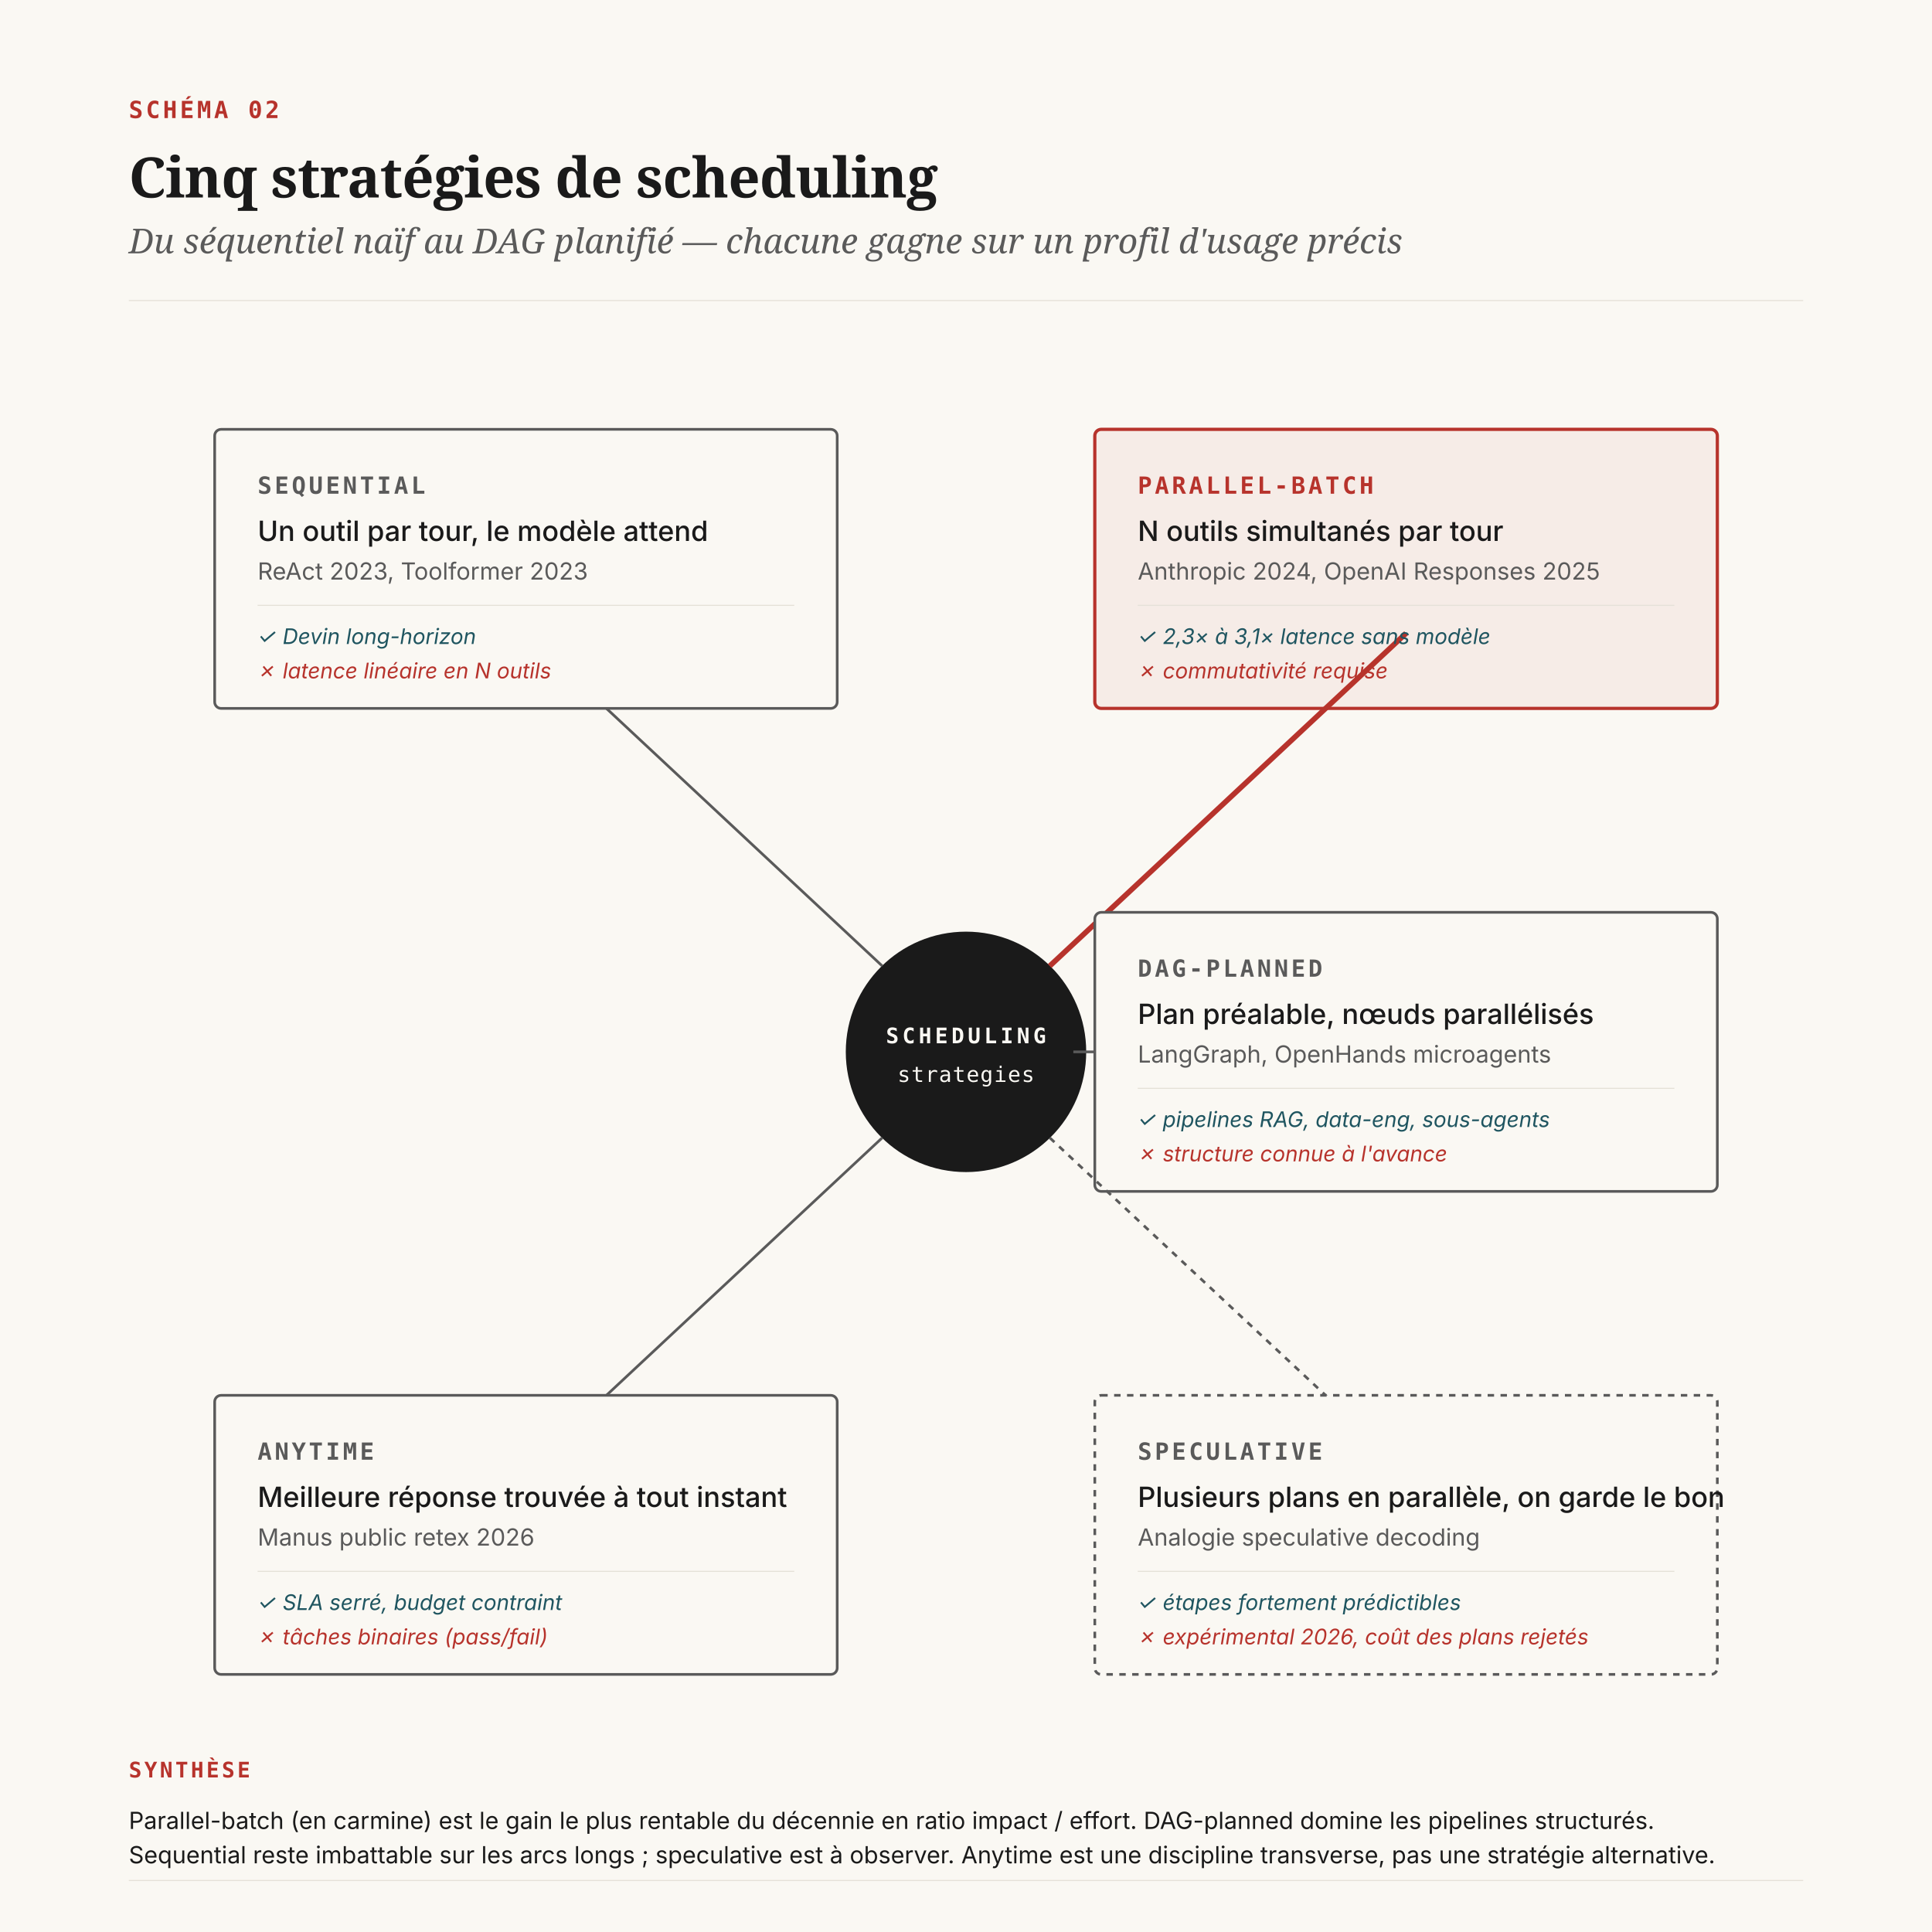
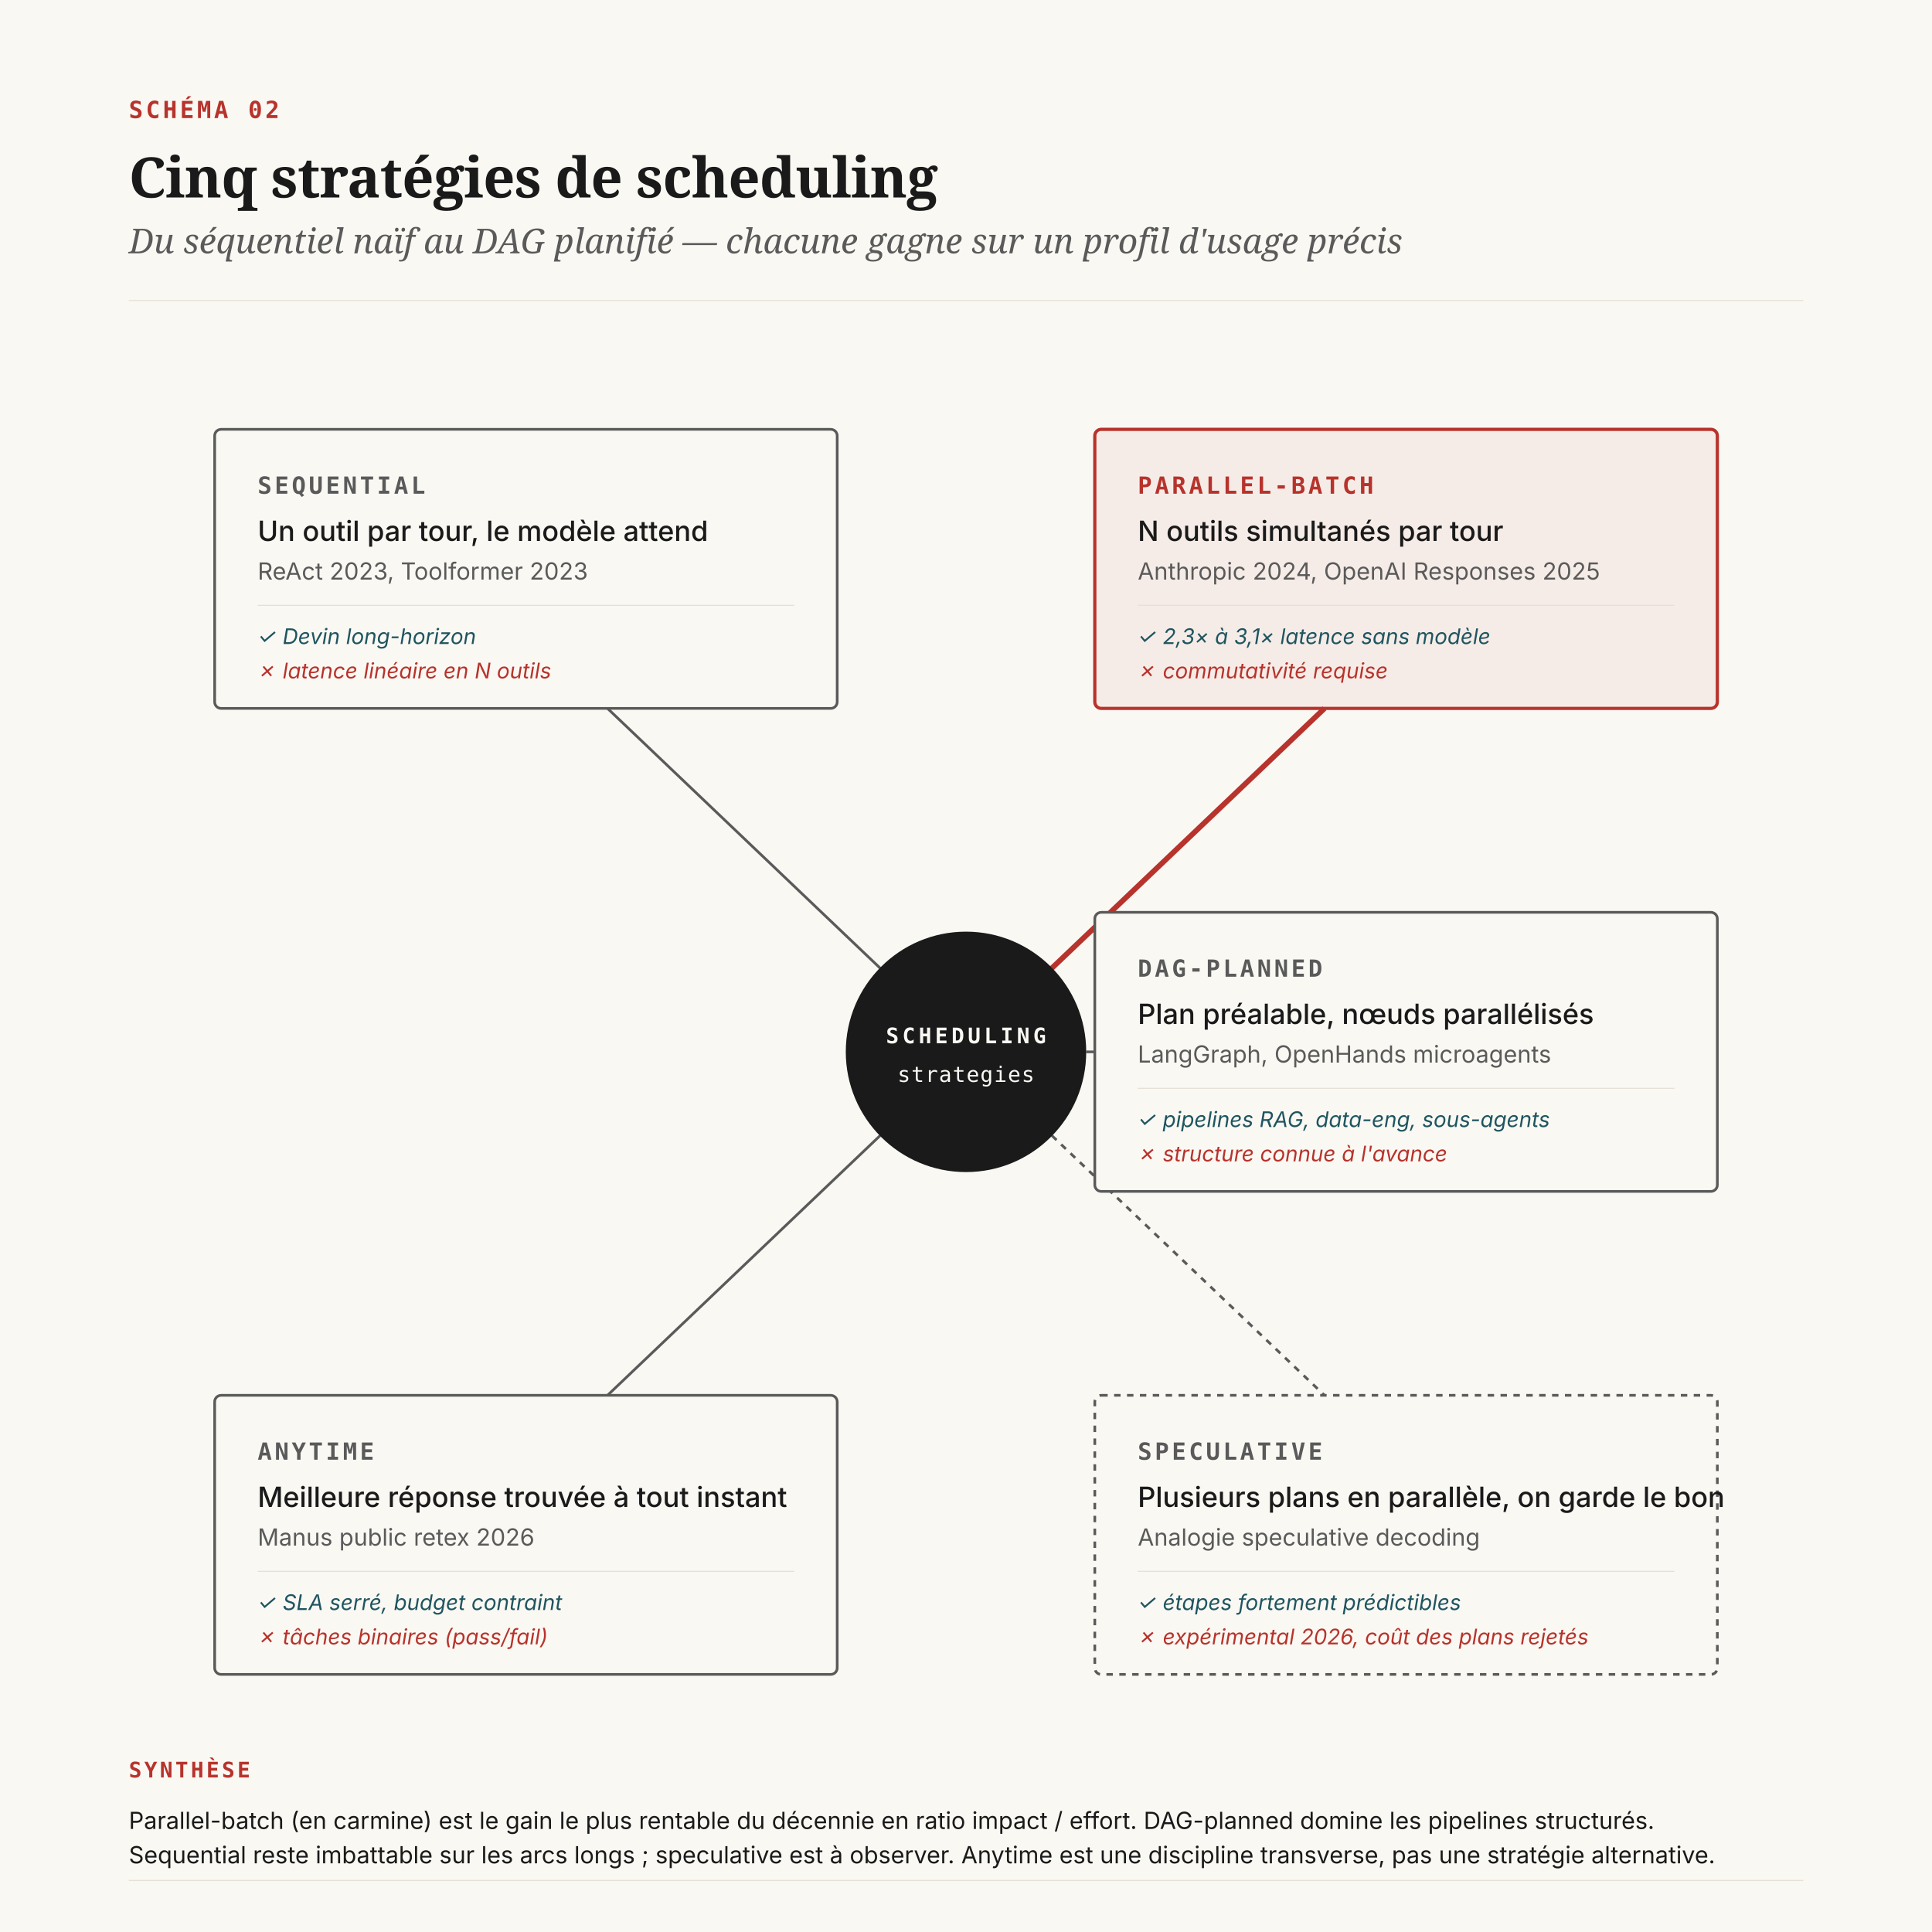
<svg xmlns="http://www.w3.org/2000/svg" viewBox="0 0 900 900">
  <defs>
    <style>
      .display { font-family: 'Spectral', 'Playfair Display', Georgia, serif; }
      .body    { font-family: 'Inter', 'Helvetica Neue', system-ui, sans-serif; }
      .mono    { font-family: 'JetBrains Mono', 'IBM Plex Mono', monospace; }
    </style>
-     <marker id="arrow02" viewBox="0 0 10 10" refX="9" refY="5" markerWidth="6" markerHeight="6" orient="auto-start-reverse">
-       <path d="M0 0 L10 5 L0 10 z" fill="#5A5A5A" />
-     </marker>
  </defs>
  <rect width="900" height="900" fill="#FAF8F3" />
  <text x="60" y="55" class="mono" font-size="11" font-weight="600" letter-spacing="0.12em" fill="#B7332C">SCHÉMA 02</text>
  <text x="60" y="92" class="display" font-size="26" font-weight="600" letter-spacing="-0.01em" fill="#1A1A1A">Cinq stratégies de scheduling</text>
  <text x="60" y="118" class="display" font-size="16" font-style="italic" fill="#5A5A5A">Du séquentiel naïf au DAG planifié — chacune gagne sur un profil d'usage précis</text>
  <line x1="60" y1="140" x2="840" y2="140" stroke="#E5E1D8" stroke-width="0.5" />
+   <line x1="410" y1="451" x2="283" y2="330" stroke="#5A5A5A" stroke-width="1.25" />
+   <line x1="490" y1="451" x2="617" y2="330" stroke="#B7332C" stroke-width="2.5" />
+   <line x1="506" y1="490" x2="510" y2="490" stroke="#5A5A5A" stroke-width="1.25" />
+   <line x1="490" y1="529" x2="617" y2="650" stroke="#5A5A5A" stroke-width="1.25" stroke-dasharray="3 3" />
+   <line x1="410" y1="529" x2="283" y2="650" stroke="#5A5A5A" stroke-width="1.25" />
  <circle cx="450" cy="490" r="56" fill="#1A1A1A" />
  <text x="450" y="486" class="mono" font-size="10" font-weight="600" letter-spacing="0.16em" fill="#FAF8F3" text-anchor="middle">SCHEDULING</text>
  <text x="450" y="504" class="mono" font-size="10" font-weight="400" letter-spacing="0.04em" fill="#FAF8F3" text-anchor="middle">strategies</text>
-   <line x1="411" y1="450" x2="245" y2="295" stroke="#5A5A5A" stroke-width="1.25" />
  <g class="interactive" data-card="sequential" tabindex="0" role="button" aria-label="Sequential — un outil à la fois">
    <rect x="100" y="200" width="290" height="130" rx="3" fill="#FAF8F3" stroke="#5A5A5A" stroke-width="1.25" />
    <text x="120" y="230" class="mono" font-size="11" font-weight="600" letter-spacing="0.12em" fill="#5A5A5A">SEQUENTIAL</text>
    <text x="120" y="252" class="body" font-size="13" font-weight="500" fill="#1A1A1A">Un outil par tour, le modèle attend</text>
    <text x="120" y="270" class="body" font-size="11" fill="#5A5A5A">ReAct 2023, Toolformer 2023</text>
    <line x1="120" y1="282" x2="370" y2="282" stroke="#E5E1D8" stroke-width="0.5" />
    <text x="120" y="300" class="body" font-size="10" font-style="italic" fill="#1F5560">✓ Devin long-horizon</text>
    <text x="120" y="316" class="body" font-size="10" font-style="italic" fill="#B7332C">✗ latence linéaire en N outils</text>
  </g>
-   <line x1="489" y1="450" x2="655" y2="295" stroke="#B7332C" stroke-width="2.5" />
  <g class="interactive" data-card="parallel-batch" tabindex="0" role="button" aria-label="Parallel-batch — plusieurs outils simultanés">
    <rect x="510" y="200" width="290" height="130" rx="3" fill="#B7332C" fill-opacity="0.06" stroke="#B7332C" stroke-width="1.5" />
    <text x="530" y="230" class="mono" font-size="11" font-weight="600" letter-spacing="0.12em" fill="#B7332C">PARALLEL-BATCH</text>
    <text x="530" y="252" class="body" font-size="13" font-weight="500" fill="#1A1A1A">N outils simultanés par tour</text>
    <text x="530" y="270" class="body" font-size="11" fill="#5A5A5A">Anthropic 2024, OpenAI Responses 2025</text>
    <line x1="530" y1="282" x2="780" y2="282" stroke="#E5E1D8" stroke-width="0.5" />
    <text x="530" y="300" class="body" font-size="10" font-style="italic" fill="#1F5560">✓ 2,3× à 3,1× latence sans modèle</text>
    <text x="530" y="316" class="body" font-size="10" font-style="italic" fill="#B7332C">✗ commutativité requise</text>
  </g>
-   <line x1="500" y1="490" x2="700" y2="490" stroke="#5A5A5A" stroke-width="1.25" />
  <g class="interactive" data-card="dag-planned" tabindex="0" role="button" aria-label="DAG-planned — graphe de dépendances">
    <rect x="510" y="425" width="290" height="130" rx="3" fill="#FAF8F3" stroke="#5A5A5A" stroke-width="1.25" />
    <text x="530" y="455" class="mono" font-size="11" font-weight="600" letter-spacing="0.12em" fill="#5A5A5A">DAG-PLANNED</text>
    <text x="530" y="477" class="body" font-size="13" font-weight="500" fill="#1A1A1A">Plan préalable, nœuds parallélisés</text>
    <text x="530" y="495" class="body" font-size="11" fill="#5A5A5A">LangGraph, OpenHands microagents</text>
    <line x1="530" y1="507" x2="780" y2="507" stroke="#E5E1D8" stroke-width="0.5" />
    <text x="530" y="525" class="body" font-size="10" font-style="italic" fill="#1F5560">✓ pipelines RAG, data-eng, sous-agents</text>
    <text x="530" y="541" class="body" font-size="10" font-style="italic" fill="#B7332C">✗ structure connue à l'avance</text>
  </g>
-   <line x1="489" y1="530" x2="655" y2="685" stroke="#5A5A5A" stroke-width="1.25" stroke-dasharray="3 3" />
  <g class="interactive" data-card="speculative" tabindex="0" role="button" aria-label="Speculative — plans concurrents">
    <rect x="510" y="650" width="290" height="130" rx="3" fill="#FAF8F3" stroke="#5A5A5A" stroke-width="1.25" stroke-dasharray="3 3" />
    <text x="530" y="680" class="mono" font-size="11" font-weight="600" letter-spacing="0.12em" fill="#5A5A5A">SPECULATIVE</text>
    <text x="530" y="702" class="body" font-size="13" font-weight="500" fill="#1A1A1A">Plusieurs plans en parallèle, on garde le bon</text>
    <text x="530" y="720" class="body" font-size="11" fill="#5A5A5A">Analogie speculative decoding</text>
    <line x1="530" y1="732" x2="780" y2="732" stroke="#E5E1D8" stroke-width="0.5" />
    <text x="530" y="750" class="body" font-size="10" font-style="italic" fill="#1F5560">✓ étapes fortement prédictibles</text>
    <text x="530" y="766" class="body" font-size="10" font-style="italic" fill="#B7332C">✗ expérimental 2026, coût des plans rejetés</text>
  </g>
-   <line x1="411" y1="530" x2="245" y2="685" stroke="#5A5A5A" stroke-width="1.25" />
  <g class="interactive" data-card="anytime" tabindex="0" role="button" aria-label="Anytime — réponse meilleure à tout instant">
    <rect x="100" y="650" width="290" height="130" rx="3" fill="#FAF8F3" stroke="#5A5A5A" stroke-width="1.25" />
    <text x="120" y="680" class="mono" font-size="11" font-weight="600" letter-spacing="0.12em" fill="#5A5A5A">ANYTIME</text>
    <text x="120" y="702" class="body" font-size="13" font-weight="500" fill="#1A1A1A">Meilleure réponse trouvée à tout instant</text>
    <text x="120" y="720" class="body" font-size="11" fill="#5A5A5A">Manus public retex 2026</text>
    <line x1="120" y1="732" x2="370" y2="732" stroke="#E5E1D8" stroke-width="0.5" />
    <text x="120" y="750" class="body" font-size="10" font-style="italic" fill="#1F5560">✓ SLA serré, budget contraint</text>
    <text x="120" y="766" class="body" font-size="10" font-style="italic" fill="#B7332C">✗ tâches binaires (pass/fail)</text>
  </g>
  <text x="60" y="828" class="mono" font-size="10" font-weight="600" letter-spacing="0.12em" fill="#B7332C">SYNTHÈSE</text>
  <text x="60" y="852" class="body" font-size="11" fill="#1A1A1A">Parallel-batch (en carmine) est le gain le plus rentable du décennie en ratio impact / effort. DAG-planned domine les pipelines structurés.</text>
  <text x="60" y="868" class="body" font-size="11" fill="#1A1A1A">Sequential reste imbattable sur les arcs longs ; speculative est à observer. Anytime est une discipline transverse, pas une stratégie alternative.</text>
  <line x1="60" y1="876" x2="840" y2="876" stroke="#E5E1D8" stroke-width="0.5" />
</svg>
